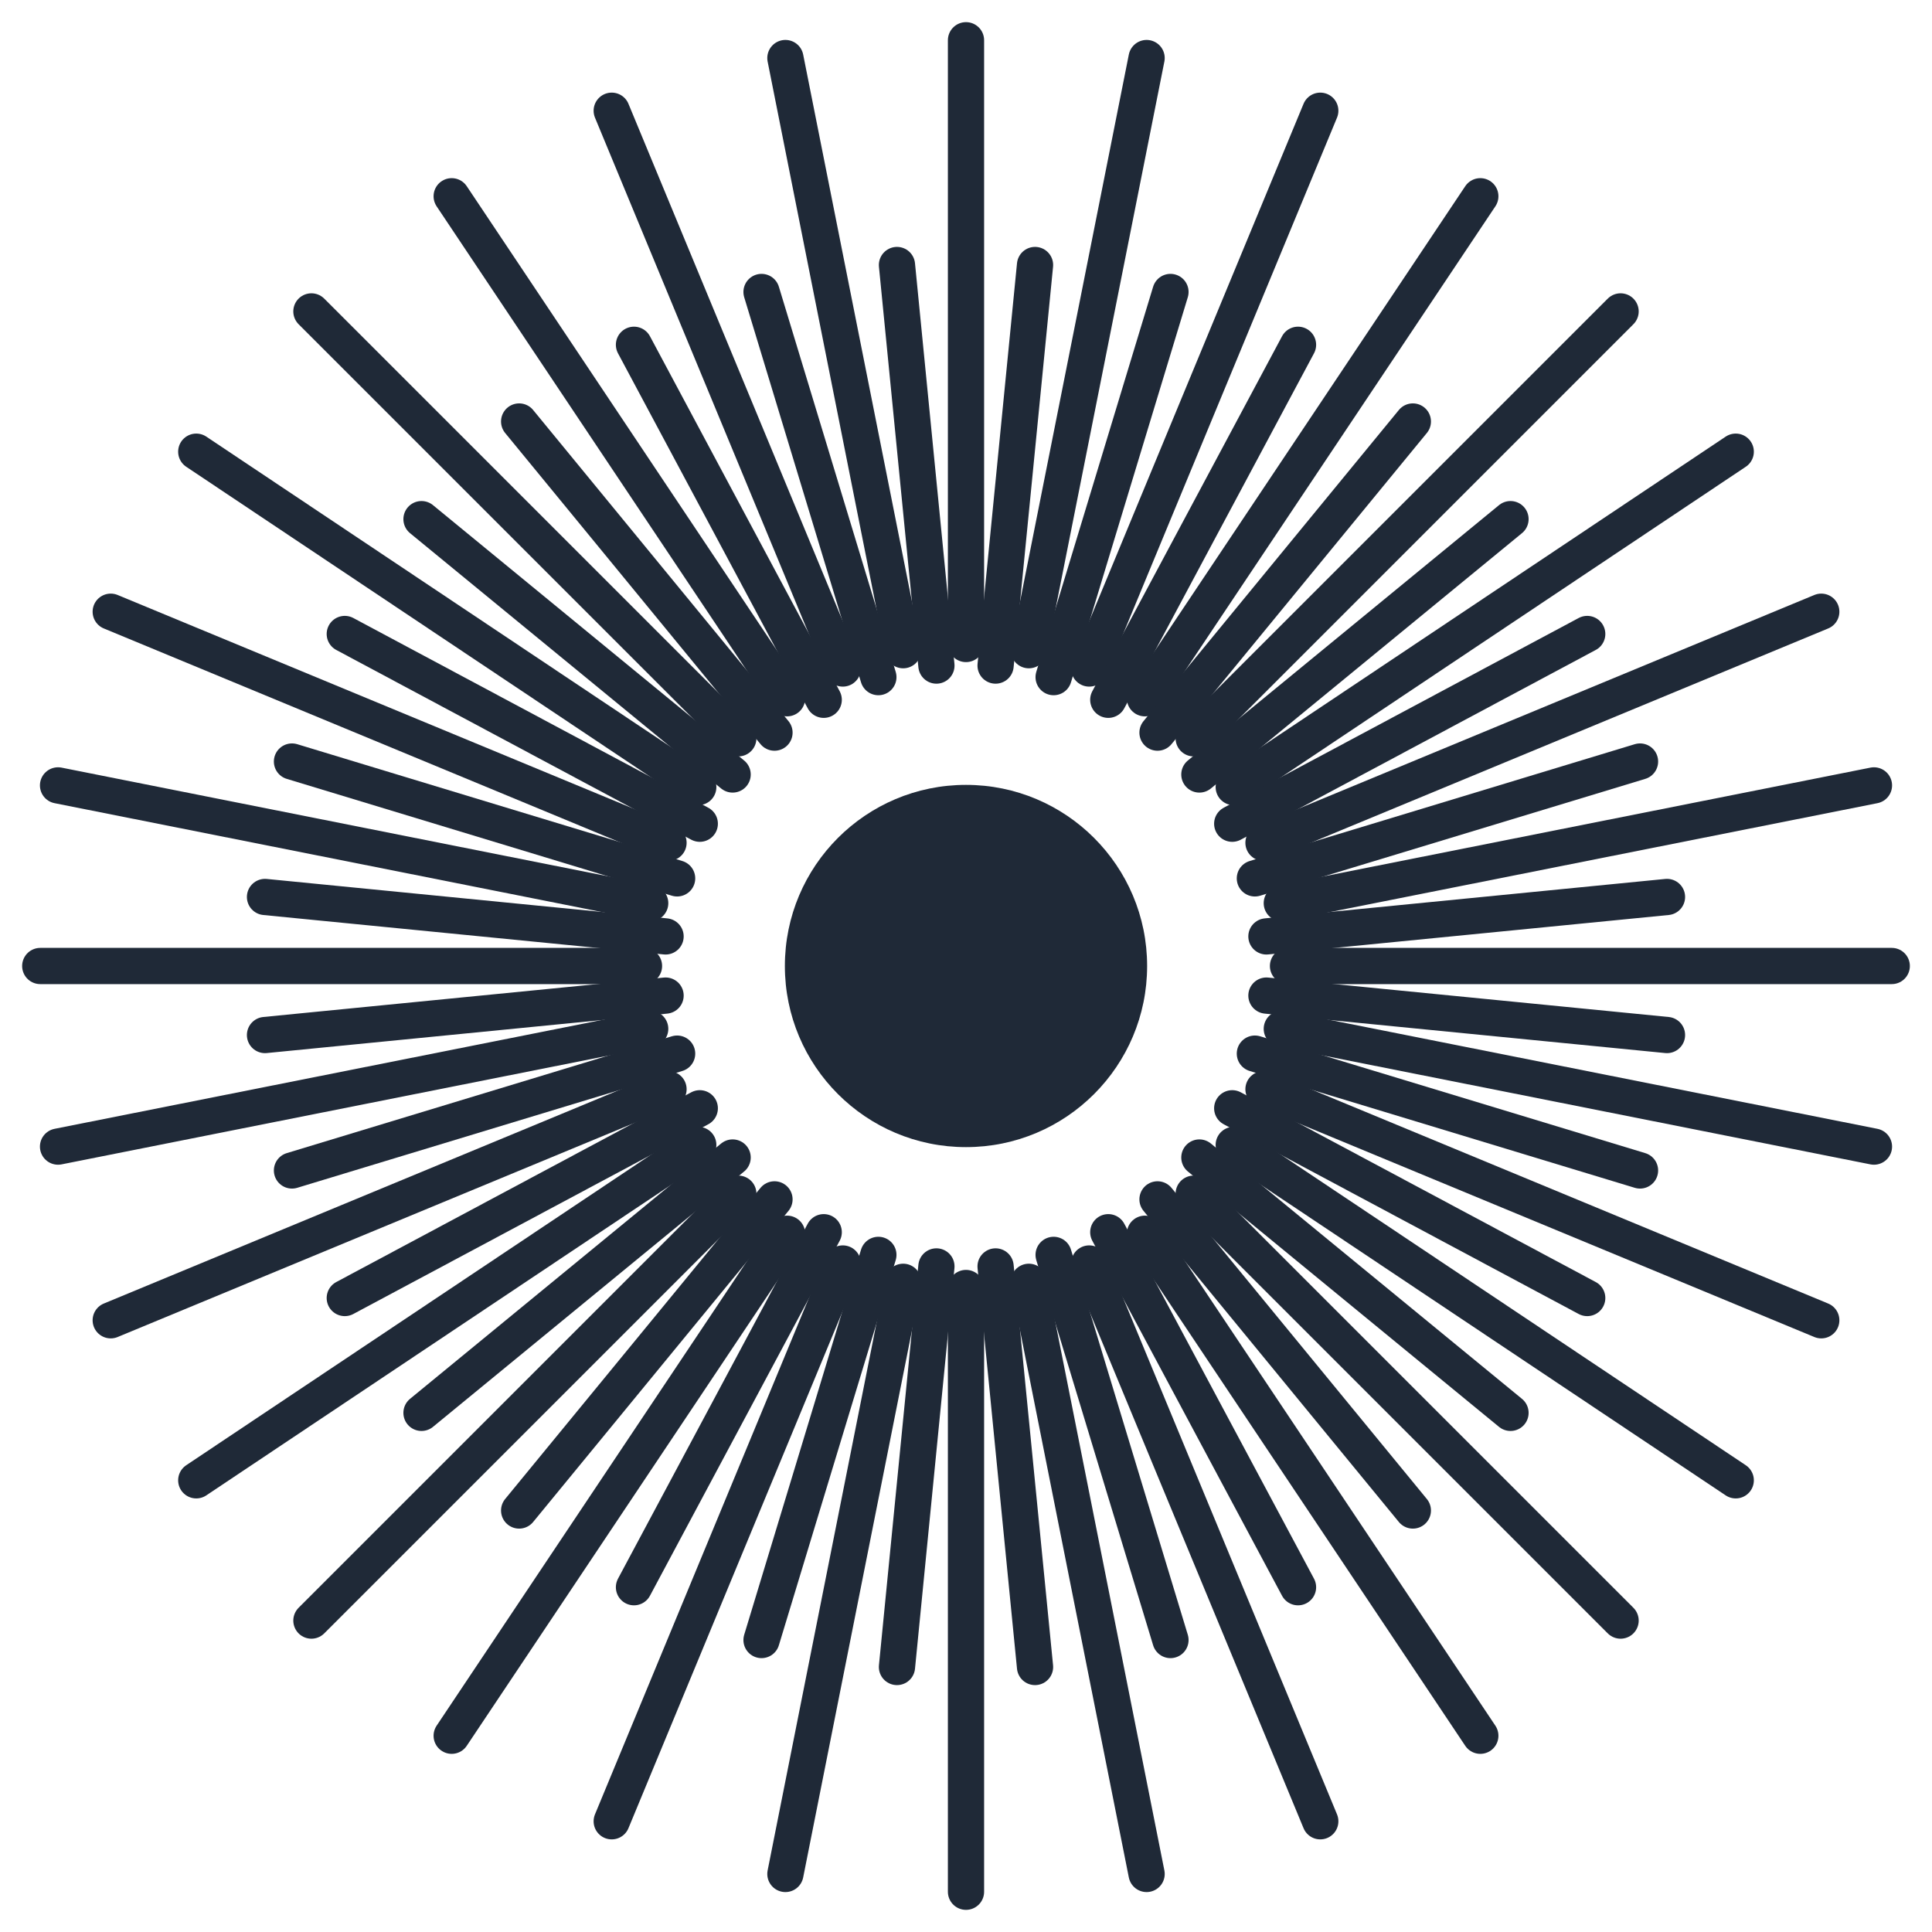
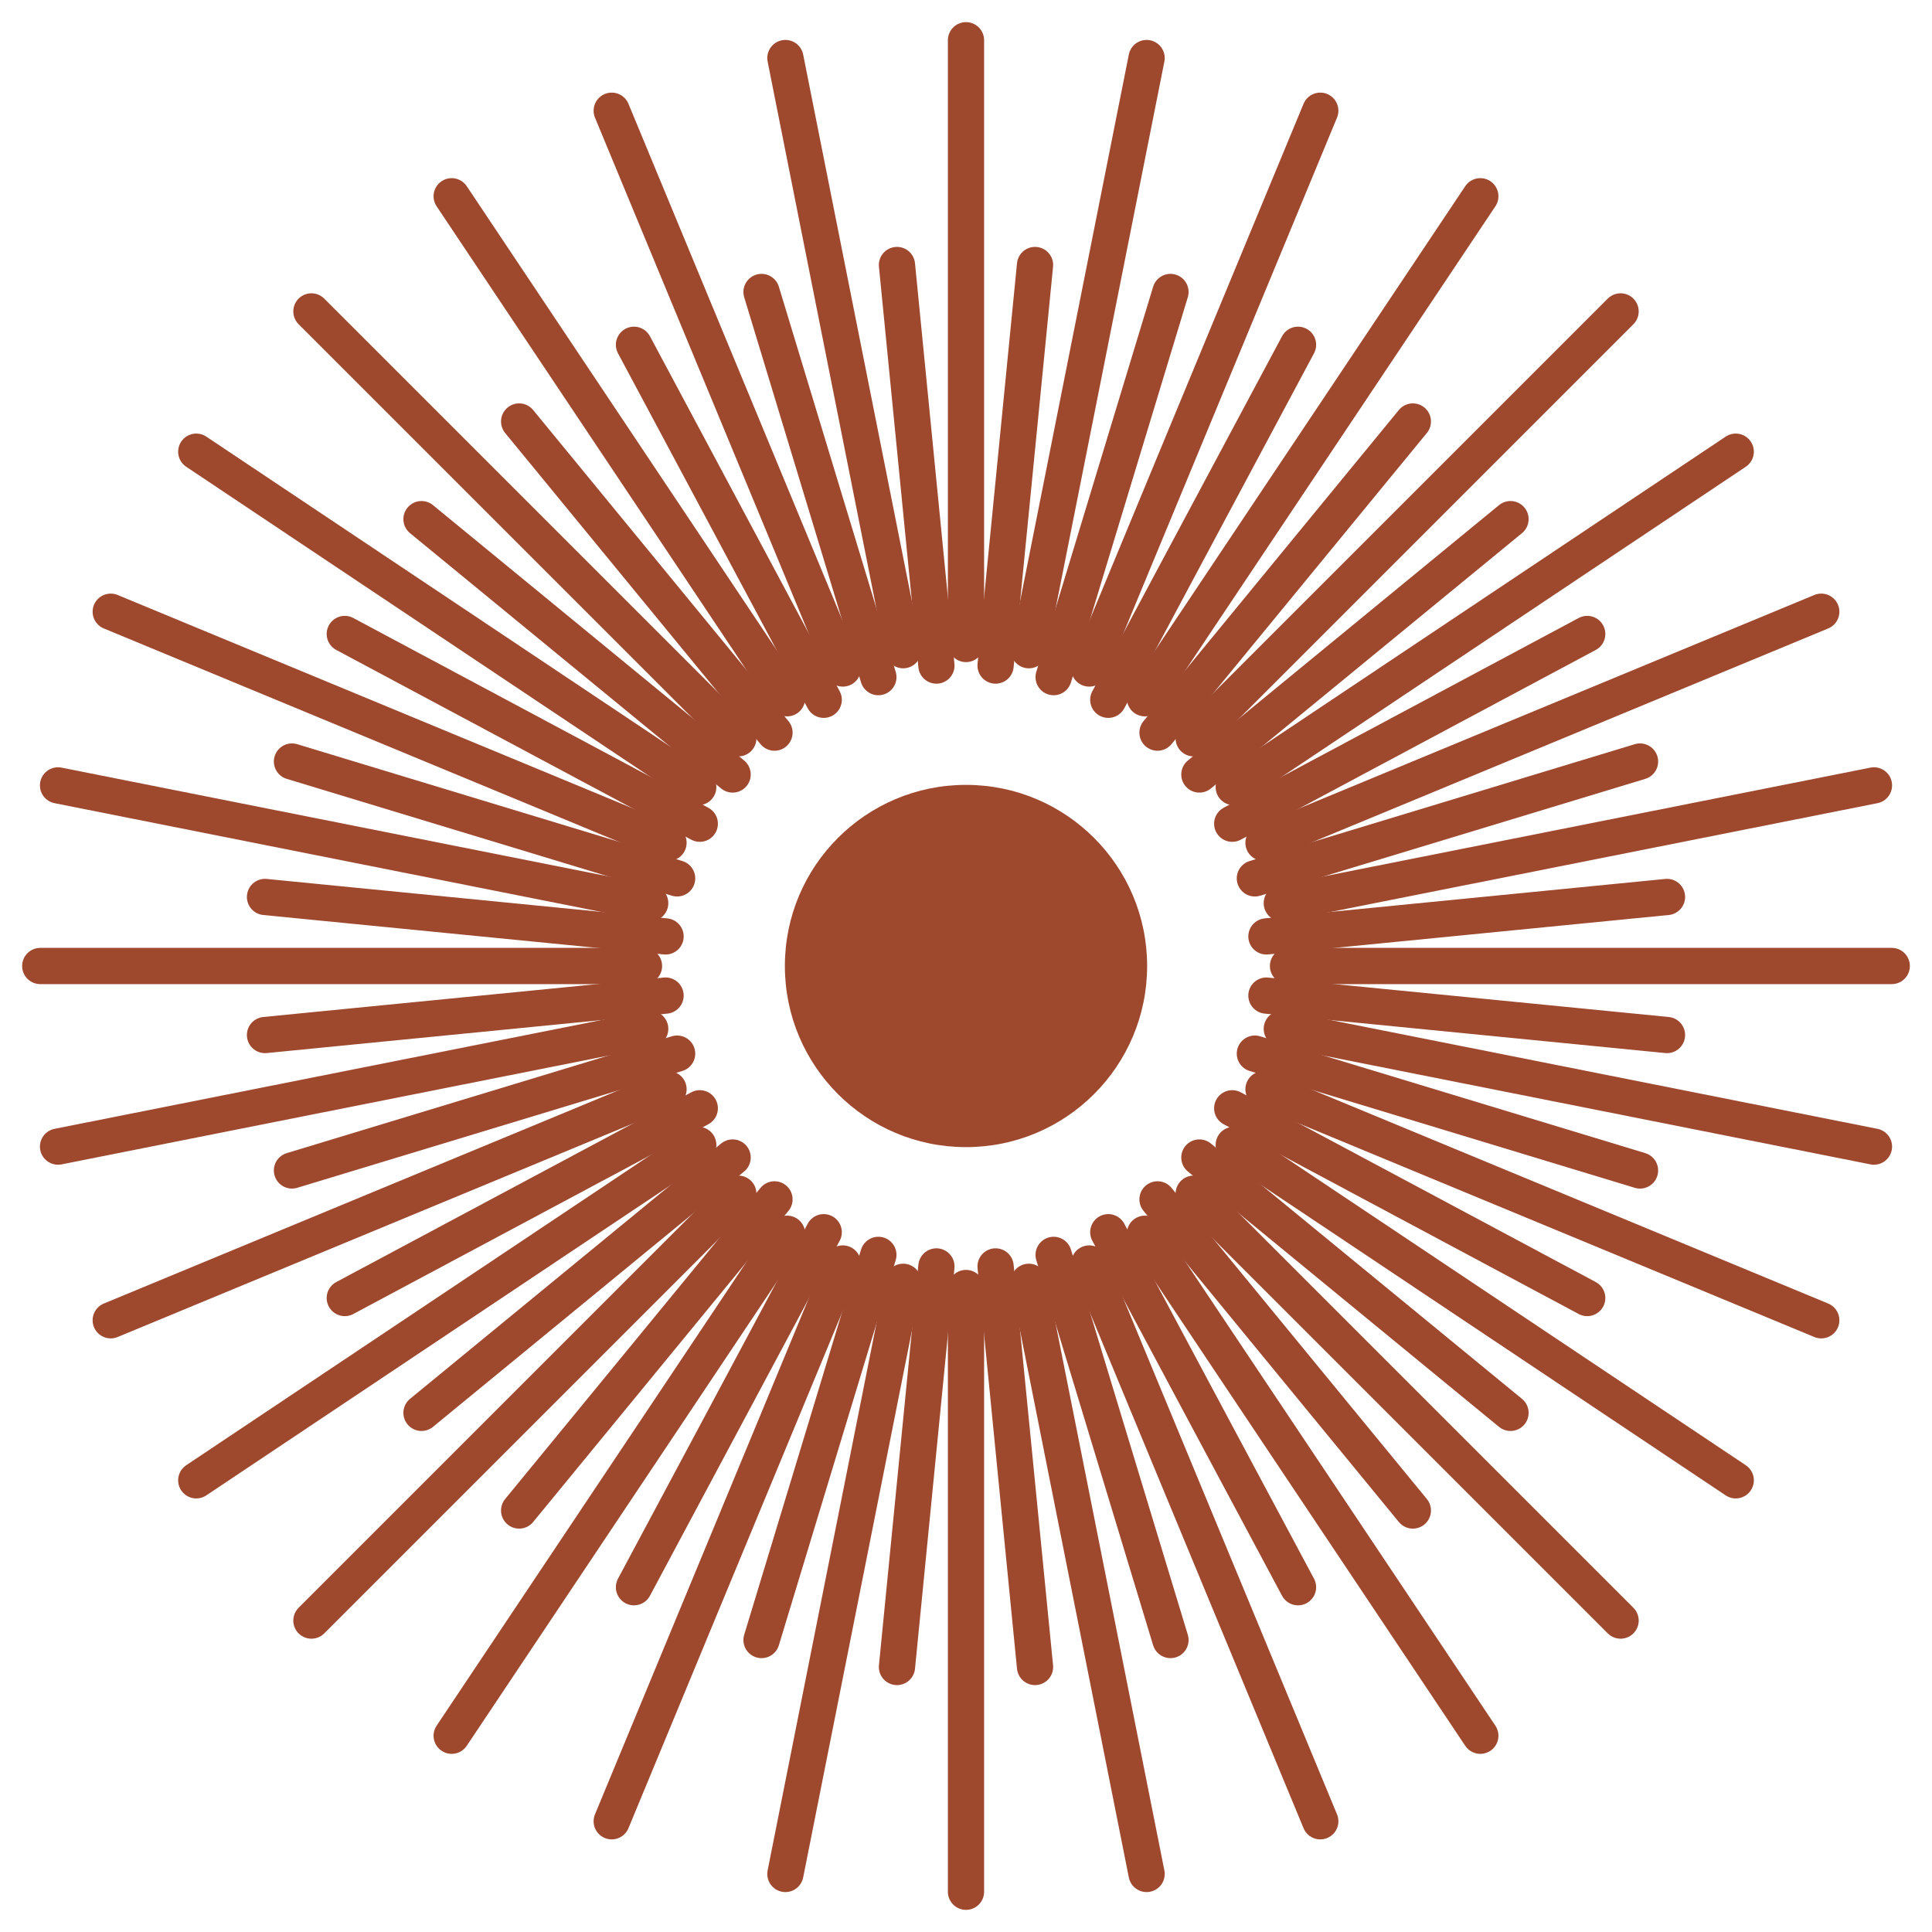
<svg xmlns="http://www.w3.org/2000/svg" viewBox="0 0 48 48" width="512" height="512">
-   <g stroke="#1f2937" stroke-width="0.9" stroke-linecap="round" fill="none">
+   <g stroke="#9E482E" stroke-width="0.9" stroke-linecap="round" fill="none">
    <line x1="32.000" y1="24.000" x2="47.000" y2="24.000" />
    <line x1="31.846" y1="25.561" x2="46.558" y2="28.487" />
    <line x1="31.391" y1="27.061" x2="45.249" y2="32.802" />
    <line x1="30.652" y1="28.445" x2="43.124" y2="36.778" />
    <line x1="29.657" y1="29.657" x2="40.263" y2="40.263" />
    <line x1="28.445" y1="30.652" x2="36.778" y2="43.124" />
    <line x1="27.061" y1="31.391" x2="32.802" y2="45.249" />
    <line x1="25.561" y1="31.846" x2="28.487" y2="46.558" />
    <line x1="24.000" y1="32.000" x2="24.000" y2="47.000" />
    <line x1="22.439" y1="31.846" x2="19.513" y2="46.558" />
    <line x1="20.939" y1="31.391" x2="15.198" y2="45.249" />
    <line x1="19.555" y1="30.652" x2="11.222" y2="43.124" />
    <line x1="18.343" y1="29.657" x2="7.737" y2="40.263" />
    <line x1="17.348" y1="28.445" x2="4.876" y2="36.778" />
    <line x1="16.609" y1="27.061" x2="2.751" y2="32.802" />
    <line x1="16.154" y1="25.561" x2="1.442" y2="28.487" />
    <line x1="16.000" y1="24.000" x2="1.000" y2="24.000" />
    <line x1="16.154" y1="22.439" x2="1.442" y2="19.513" />
    <line x1="16.609" y1="20.939" x2="2.751" y2="15.198" />
    <line x1="17.348" y1="19.555" x2="4.876" y2="11.222" />
    <line x1="18.343" y1="18.343" x2="7.737" y2="7.737" />
    <line x1="19.555" y1="17.348" x2="11.222" y2="4.876" />
    <line x1="20.939" y1="16.609" x2="15.198" y2="2.751" />
    <line x1="22.439" y1="16.154" x2="19.513" y2="1.442" />
    <line x1="24.000" y1="16.000" x2="24.000" y2="1.000" />
    <line x1="25.561" y1="16.154" x2="28.487" y2="1.442" />
    <line x1="27.061" y1="16.609" x2="32.802" y2="2.751" />
    <line x1="28.445" y1="17.348" x2="36.778" y2="4.876" />
    <line x1="29.657" y1="18.343" x2="40.263" y2="7.737" />
    <line x1="30.652" y1="19.555" x2="43.124" y2="11.222" />
    <line x1="31.391" y1="20.939" x2="45.249" y2="15.198" />
    <line x1="31.846" y1="22.439" x2="46.558" y2="19.513" />
    <line x1="31.464" y1="24.735" x2="41.416" y2="25.715" />
    <line x1="31.177" y1="26.177" x2="40.746" y2="29.080" />
    <line x1="30.614" y1="27.535" x2="39.434" y2="32.249" />
    <line x1="29.798" y1="28.758" x2="37.528" y2="35.102" />
    <line x1="28.758" y1="29.798" x2="35.102" y2="37.528" />
    <line x1="27.535" y1="30.614" x2="32.249" y2="39.434" />
    <line x1="26.177" y1="31.177" x2="29.080" y2="40.746" />
    <line x1="24.735" y1="31.464" x2="25.715" y2="41.416" />
    <line x1="23.265" y1="31.464" x2="22.285" y2="41.416" />
    <line x1="21.823" y1="31.177" x2="18.920" y2="40.746" />
    <line x1="20.465" y1="30.614" x2="15.751" y2="39.434" />
    <line x1="19.242" y1="29.798" x2="12.898" y2="37.528" />
    <line x1="18.202" y1="28.758" x2="10.472" y2="35.102" />
    <line x1="17.386" y1="27.535" x2="8.566" y2="32.249" />
    <line x1="16.823" y1="26.177" x2="7.254" y2="29.080" />
    <line x1="16.536" y1="24.735" x2="6.584" y2="25.715" />
    <line x1="16.536" y1="23.265" x2="6.584" y2="22.285" />
    <line x1="16.823" y1="21.823" x2="7.254" y2="18.920" />
    <line x1="17.386" y1="20.465" x2="8.566" y2="15.751" />
    <line x1="18.202" y1="19.242" x2="10.472" y2="12.898" />
    <line x1="19.242" y1="18.202" x2="12.898" y2="10.472" />
    <line x1="20.465" y1="17.386" x2="15.751" y2="8.566" />
    <line x1="21.823" y1="16.823" x2="18.920" y2="7.254" />
    <line x1="23.265" y1="16.536" x2="22.285" y2="6.584" />
    <line x1="24.735" y1="16.536" x2="25.715" y2="6.584" />
    <line x1="26.177" y1="16.823" x2="29.080" y2="7.254" />
    <line x1="27.535" y1="17.386" x2="32.249" y2="8.566" />
    <line x1="28.758" y1="18.202" x2="35.102" y2="10.472" />
    <line x1="29.798" y1="19.242" x2="37.528" y2="12.898" />
    <line x1="30.614" y1="20.465" x2="39.434" y2="15.751" />
    <line x1="31.177" y1="21.823" x2="40.746" y2="18.920" />
    <line x1="31.464" y1="23.265" x2="41.416" y2="22.285" />
  </g>
-   <circle cx="24" cy="24" r="4.5" fill="#1f2937" />
+   <circle cx="24" cy="24" r="4.5" fill="#9E482E" />
</svg>
